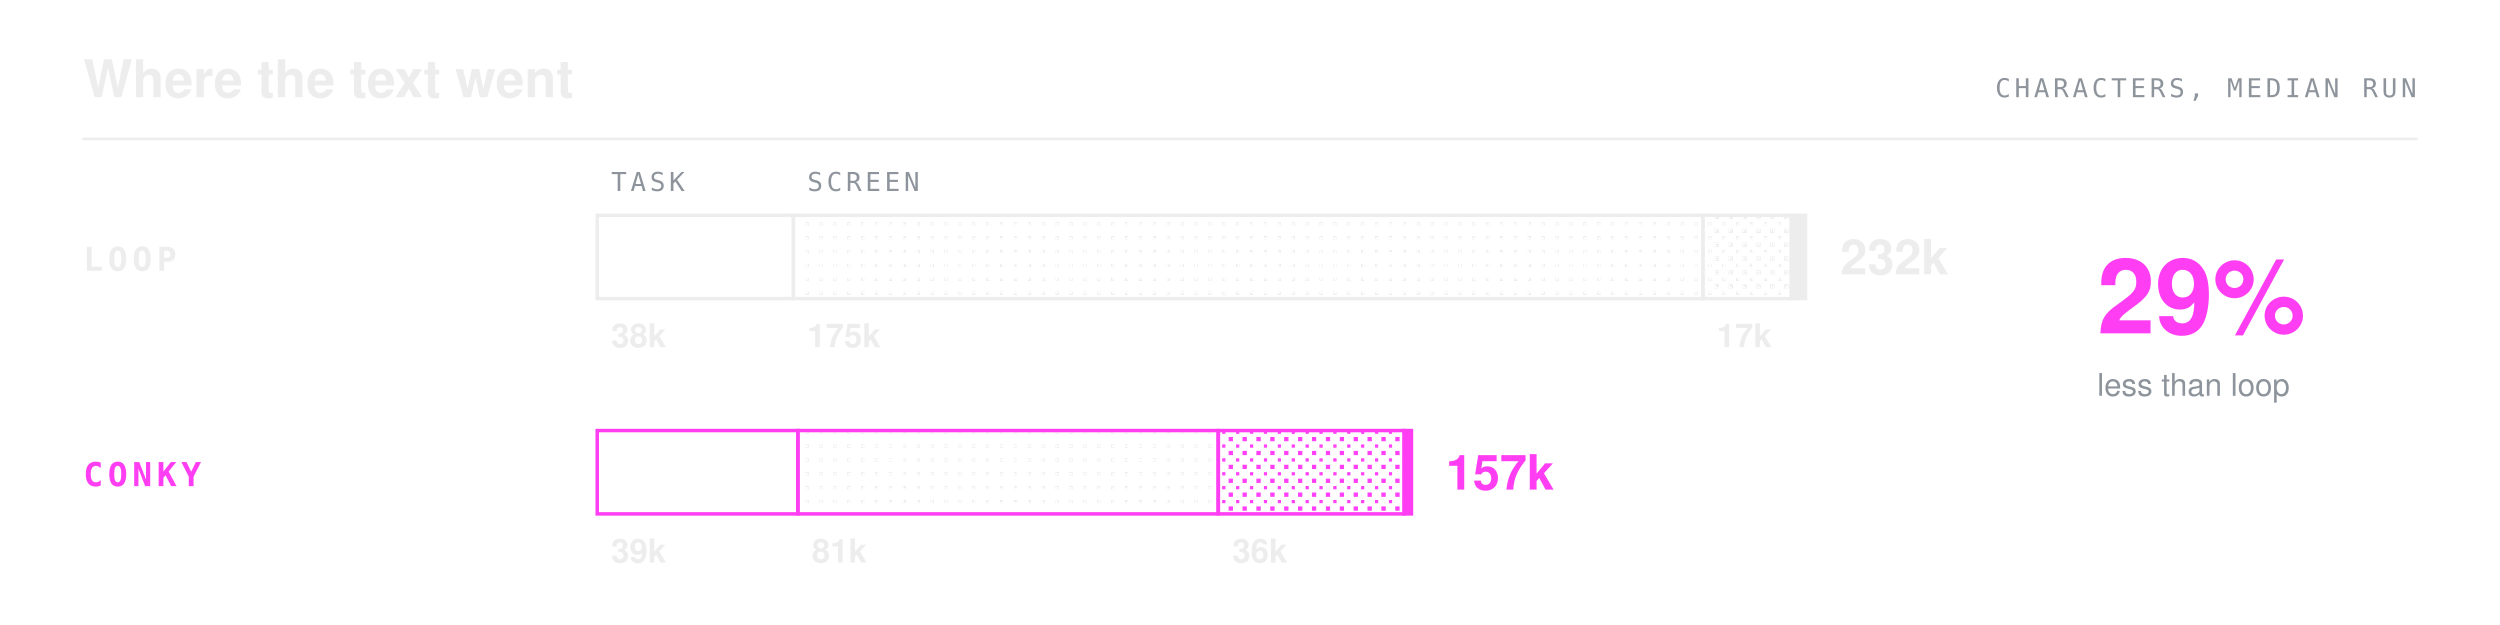
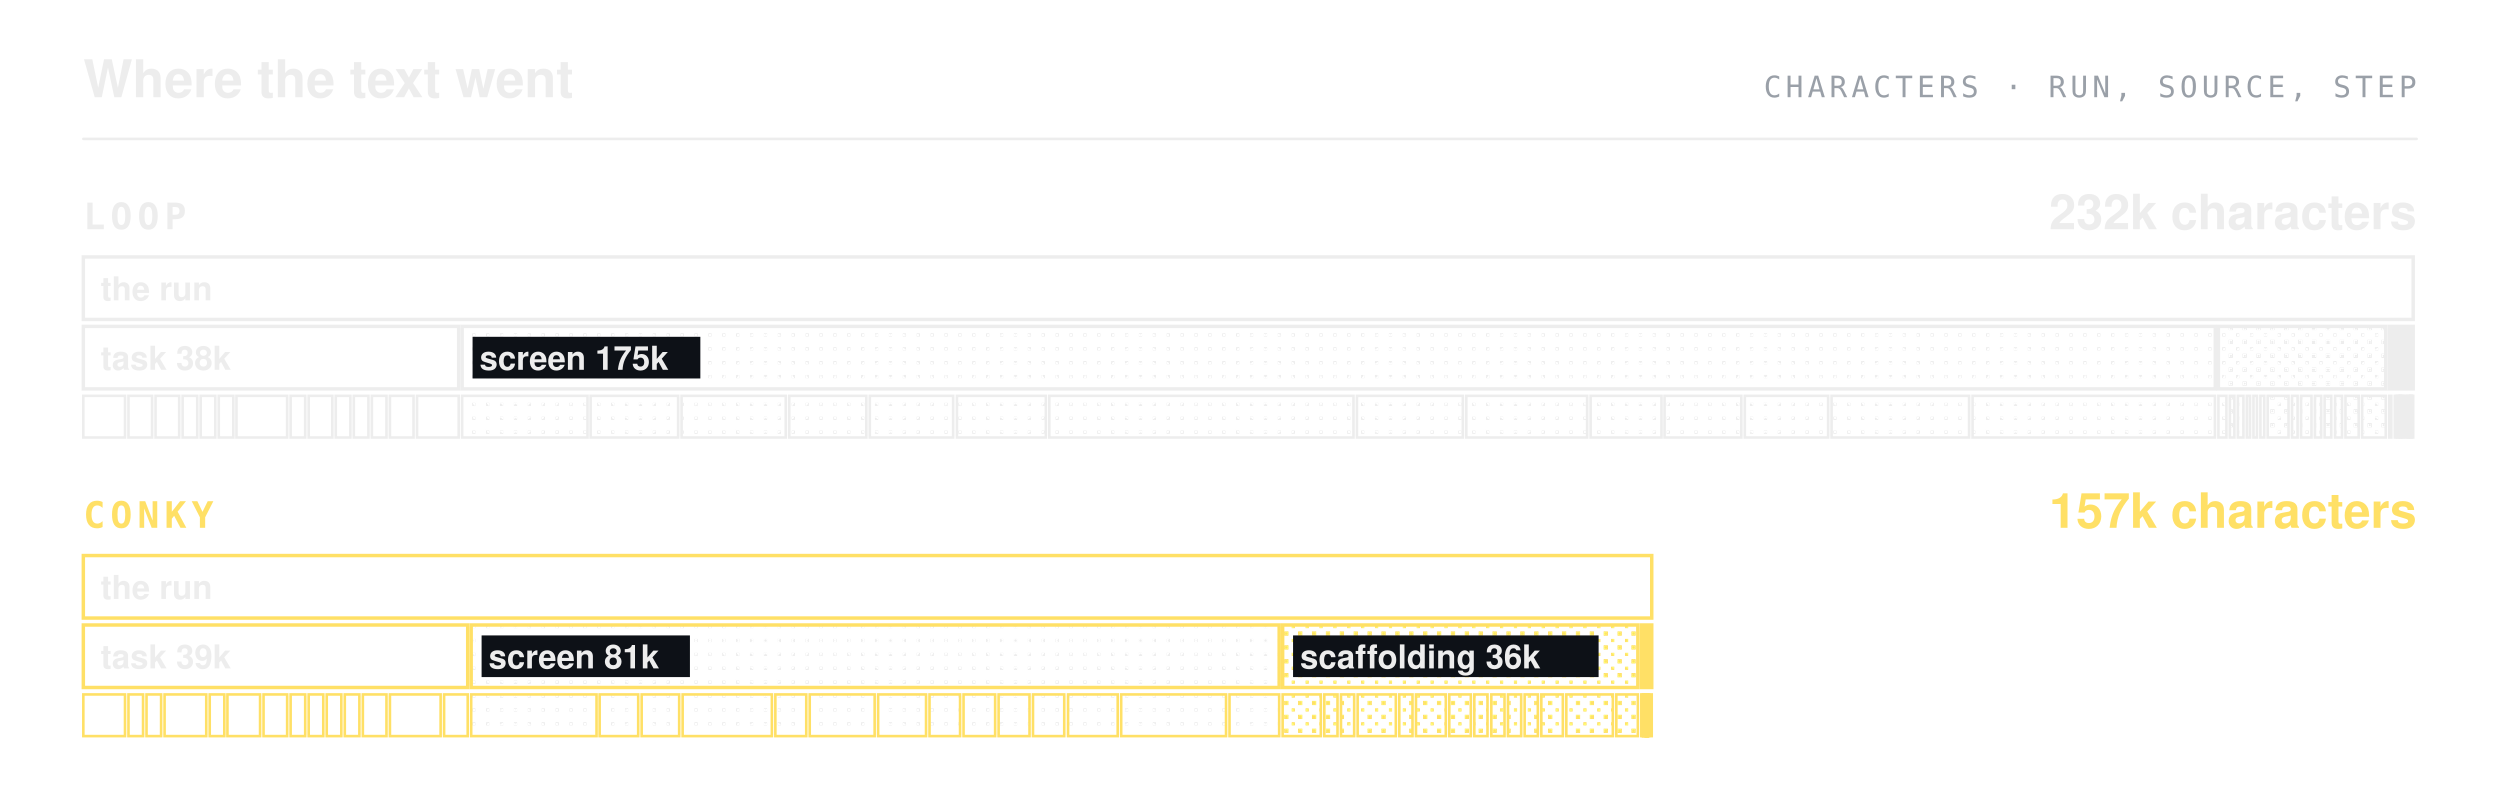
- <svg xmlns="http://www.w3.org/2000/svg" width="720" height="180" viewBox="0 0 720 180" role="img" aria-label="Text sent in the median run of each harness, cut by where it came from.">
+ <svg xmlns="http://www.w3.org/2000/svg" width="720" height="226" viewBox="0 0 720 226" role="img" aria-label="Text sent in the median run of each harness: the run, its sources, each step.">
  <defs>
    <pattern id="dots" width="4" height="4" patternUnits="userSpaceOnUse">
      <path d="M0 0h1v1h-1z" fill="#EDEDED" shape-rendering="crispEdges" />
    </pattern>
    <pattern id="dense" width="4" height="4" patternUnits="userSpaceOnUse">
      <path d="M0 0h1v1h-1zM2 2h1v1h-1z" fill="#EDEDED" shape-rendering="crispEdges" />
    </pattern>
    <pattern id="dense-accent" width="4" height="4" patternUnits="userSpaceOnUse">
-       <path d="M0 0h1v1h-1zM2 2h1v1h-1z" fill="#FF3DF2" shape-rendering="crispEdges" />
+       <path d="M0 0h1v1h-1zM2 2h1v1h-1z" fill="#FFE066" shape-rendering="crispEdges" />
    </pattern>
  </defs>
  <text x="24.0" y="28.0" font-family="-apple-system, BlinkMacSystemFont, 'Segoe UI', Helvetica, Arial, sans-serif" font-size="15" font-weight="bold" text-anchor="start" fill="#EDEDED">Where the text went</text>
-   <text x="696.0" y="28.0" font-family="ui-monospace, SFMono-Regular, Menlo, Consolas, monospace" font-size="7.5" font-weight="normal" text-anchor="end" fill="#8E949C" letter-spacing="0.14em">CHARACTERS, MEDIAN RUN</text>
+   <text x="696.0" y="28.0" font-family="ui-monospace, SFMono-Regular, Menlo, Consolas, monospace" font-size="8.5" font-weight="normal" text-anchor="end" fill="#9AA0A8" letter-spacing="0.14em">CHARACTERS · RUN, SOURCE, STEP</text>
  <line x1="24.0" y1="40.0" x2="696.0" y2="40.0" stroke="#EDEDED" stroke-width="0.75" stroke-linecap="round" />
-   <text x="24.0" y="78.0" font-family="ui-monospace, SFMono-Regular, Menlo, Consolas, monospace" font-size="9.5" font-weight="bold" text-anchor="start" fill="#EDEDED" letter-spacing="0.14em">LOOP</text>
-   <rect x="172.0" y="62.0" width="56.5" height="24.0" fill="none" stroke="#EDEDED" stroke-width="1.0" />
-   <text x="176.0" y="100.0" font-family="-apple-system, BlinkMacSystemFont, 'Segoe UI', Helvetica, Arial, sans-serif" font-size="9.5" font-weight="bold" text-anchor="start" fill="#EDEDED">38k</text>
-   <text x="176.0" y="55.0" font-family="ui-monospace, SFMono-Regular, Menlo, Consolas, monospace" font-size="7.5" font-weight="normal" text-anchor="start" fill="#8E949C" letter-spacing="0.14em">TASK</text>
-   <rect x="228.5" y="62.0" width="262.0" height="24.0" fill="url(#dots)" stroke="#EDEDED" stroke-width="1.0" />
-   <text x="232.5" y="100.0" font-family="-apple-system, BlinkMacSystemFont, 'Segoe UI', Helvetica, Arial, sans-serif" font-size="9.5" font-weight="bold" text-anchor="start" fill="#EDEDED">175k</text>
-   <text x="232.5" y="55.0" font-family="ui-monospace, SFMono-Regular, Menlo, Consolas, monospace" font-size="7.5" font-weight="normal" text-anchor="start" fill="#8E949C" letter-spacing="0.14em">SCREEN</text>
-   <rect x="490.4" y="62.0" width="25.5" height="24.0" fill="url(#dense)" stroke="#EDEDED" stroke-width="1.0" />
-   <text x="494.4" y="100.0" font-family="-apple-system, BlinkMacSystemFont, 'Segoe UI', Helvetica, Arial, sans-serif" font-size="9.5" font-weight="bold" text-anchor="start" fill="#EDEDED">17k</text>
-   <rect x="515.9" y="62.0" width="4.1" height="24.0" fill="#EDEDED" stroke="#EDEDED" stroke-width="1.0" />
-   <text x="530.0" y="79.0" font-family="-apple-system, BlinkMacSystemFont, 'Segoe UI', Helvetica, Arial, sans-serif" font-size="14" font-weight="bold" text-anchor="start" fill="#EDEDED">232k</text>
-   <text x="24.0" y="140.0" font-family="ui-monospace, SFMono-Regular, Menlo, Consolas, monospace" font-size="9.5" font-weight="bold" text-anchor="start" fill="#FF3DF2" letter-spacing="0.14em">CONKY</text>
-   <rect x="172.0" y="124.0" width="57.8" height="24.0" fill="none" stroke="#FF3DF2" stroke-width="1.0" />
-   <text x="176.0" y="162.0" font-family="-apple-system, BlinkMacSystemFont, 'Segoe UI', Helvetica, Arial, sans-serif" font-size="9.5" font-weight="bold" text-anchor="start" fill="#EDEDED">39k</text>
-   <rect x="229.8" y="124.0" width="121.0" height="24.0" fill="url(#dots)" stroke="#FF3DF2" stroke-width="1.0" />
-   <text x="233.8" y="162.0" font-family="-apple-system, BlinkMacSystemFont, 'Segoe UI', Helvetica, Arial, sans-serif" font-size="9.5" font-weight="bold" text-anchor="start" fill="#EDEDED">81k</text>
-   <rect x="350.9" y="124.0" width="53.5" height="24.0" fill="url(#dense-accent)" stroke="#FF3DF2" stroke-width="1.0" />
-   <text x="354.9" y="162.0" font-family="-apple-system, BlinkMacSystemFont, 'Segoe UI', Helvetica, Arial, sans-serif" font-size="9.5" font-weight="bold" text-anchor="start" fill="#EDEDED">36k</text>
-   <rect x="404.4" y="124.0" width="2.1" height="24.0" fill="#FF3DF2" stroke="#FF3DF2" stroke-width="1.0" />
-   <text x="416.4" y="141.0" font-family="-apple-system, BlinkMacSystemFont, 'Segoe UI', Helvetica, Arial, sans-serif" font-size="14" font-weight="bold" text-anchor="start" fill="#FF3DF2">157k</text>
-   <text x="604.0" y="96.0" font-family="-apple-system, BlinkMacSystemFont, 'Segoe UI', Helvetica, Arial, sans-serif" font-size="30" font-weight="bold" text-anchor="start" fill="#FF3DF2">29%</text>
-   <text x="604.0" y="114.0" font-family="-apple-system, BlinkMacSystemFont, 'Segoe UI', Helvetica, Arial, sans-serif" font-size="9" font-weight="normal" text-anchor="start" fill="#8E949C">less than loop</text>
+   <text x="24.0" y="66.0" font-family="ui-monospace, SFMono-Regular, Menlo, Consolas, monospace" font-size="10.5" font-weight="bold" text-anchor="start" fill="#EDEDED" letter-spacing="0.14em">LOOP</text>
+   <text x="696.0" y="66.0" font-family="-apple-system, BlinkMacSystemFont, 'Segoe UI', Helvetica, Arial, sans-serif" font-size="14" font-weight="bold" text-anchor="end" fill="#EDEDED">232k characters</text>
+   <rect x="24.0" y="74.0" width="671.0" height="18.0" fill="none" stroke="#EDEDED" stroke-width="1.0" />
+   <text x="29.0" y="86.5" font-family="-apple-system, BlinkMacSystemFont, 'Segoe UI', Helvetica, Arial, sans-serif" font-size="9.5" font-weight="bold" text-anchor="start" fill="#EDEDED">the run</text>
+   <rect x="24.0" y="94.0" width="108.1" height="18.0" fill="none" stroke="#EDEDED" stroke-width="1.0" />
+   <text x="29.0" y="106.5" font-family="-apple-system, BlinkMacSystemFont, 'Segoe UI', Helvetica, Arial, sans-serif" font-size="9.5" font-weight="bold" text-anchor="start" fill="#EDEDED">task 38k</text>
+   <rect x="24.0" y="114.0" width="12.0" height="12.0" fill="none" stroke="#EDEDED" stroke-width="0.75" />
+   <rect x="37.0" y="114.0" width="6.8" height="12.0" fill="none" stroke="#EDEDED" stroke-width="0.75" />
+   <rect x="44.8" y="114.0" width="6.8" height="12.0" fill="none" stroke="#EDEDED" stroke-width="0.75" />
+   <rect x="52.6" y="114.0" width="4.2" height="12.0" fill="none" stroke="#EDEDED" stroke-width="0.75" />
+   <rect x="57.8" y="114.0" width="4.2" height="12.0" fill="none" stroke="#EDEDED" stroke-width="0.75" />
+   <rect x="63.0" y="114.0" width="4.2" height="12.0" fill="none" stroke="#EDEDED" stroke-width="0.75" />
+   <rect x="68.1" y="114.0" width="14.6" height="12.0" fill="none" stroke="#EDEDED" stroke-width="0.75" />
+   <rect x="83.7" y="114.0" width="4.2" height="12.0" fill="none" stroke="#EDEDED" stroke-width="0.75" />
+   <rect x="88.9" y="114.0" width="6.8" height="12.0" fill="none" stroke="#EDEDED" stroke-width="0.75" />
+   <rect x="96.7" y="114.0" width="4.2" height="12.0" fill="none" stroke="#EDEDED" stroke-width="0.75" />
+   <rect x="101.9" y="114.0" width="4.2" height="12.0" fill="none" stroke="#EDEDED" stroke-width="0.75" />
+   <rect x="107.1" y="114.0" width="4.2" height="12.0" fill="none" stroke="#EDEDED" stroke-width="0.75" />
+   <rect x="112.3" y="114.0" width="6.8" height="12.0" fill="none" stroke="#EDEDED" stroke-width="0.75" />
+   <rect x="120.1" y="114.0" width="12.0" height="12.0" fill="none" stroke="#EDEDED" stroke-width="0.75" />
+   <rect x="133.1" y="94.0" width="504.9" height="18.0" fill="url(#dots)" stroke="#EDEDED" stroke-width="1.0" />
+   <rect x="136.1" y="97.0" width="65.6" height="12.0" fill="#0D1117" stroke="none" stroke-width="0.75" />
+   <text x="138.1" y="106.5" font-family="-apple-system, BlinkMacSystemFont, 'Segoe UI', Helvetica, Arial, sans-serif" font-size="9.5" font-weight="bold" text-anchor="start" fill="#EDEDED">screen 175k</text>
+   <rect x="133.1" y="114.0" width="36.1" height="12.0" fill="url(#dots)" stroke="#EDEDED" stroke-width="0.75" />
+   <rect x="170.1" y="114.0" width="25.2" height="12.0" fill="url(#dots)" stroke="#EDEDED" stroke-width="0.75" />
+   <rect x="196.3" y="114.0" width="30.0" height="12.0" fill="url(#dots)" stroke="#EDEDED" stroke-width="0.75" />
+   <rect x="227.3" y="114.0" width="22.2" height="12.0" fill="url(#dots)" stroke="#EDEDED" stroke-width="0.75" />
+   <rect x="250.5" y="114.0" width="24.0" height="12.0" fill="url(#dots)" stroke="#EDEDED" stroke-width="0.75" />
+   <rect x="275.6" y="114.0" width="25.6" height="12.0" fill="url(#dots)" stroke="#EDEDED" stroke-width="0.75" />
+   <rect x="302.2" y="114.0" width="87.6" height="12.0" fill="url(#dots)" stroke="#EDEDED" stroke-width="0.75" />
+   <rect x="390.8" y="114.0" width="30.5" height="12.0" fill="url(#dots)" stroke="#EDEDED" stroke-width="0.75" />
+   <rect x="422.3" y="114.0" width="34.8" height="12.0" fill="url(#dots)" stroke="#EDEDED" stroke-width="0.75" />
+   <rect x="458.1" y="114.0" width="20.4" height="12.0" fill="url(#dots)" stroke="#EDEDED" stroke-width="0.75" />
+   <rect x="479.4" y="114.0" width="22.1" height="12.0" fill="url(#dots)" stroke="#EDEDED" stroke-width="0.75" />
+   <rect x="502.5" y="114.0" width="24.0" height="12.0" fill="url(#dots)" stroke="#EDEDED" stroke-width="0.75" />
+   <rect x="527.5" y="114.0" width="39.6" height="12.0" fill="url(#dots)" stroke="#EDEDED" stroke-width="0.75" />
+   <rect x="568.1" y="114.0" width="69.8" height="12.0" fill="url(#dots)" stroke="#EDEDED" stroke-width="0.75" />
+   <rect x="638.9" y="94.0" width="48.2" height="18.0" fill="url(#dense)" stroke="#EDEDED" stroke-width="1.0" />
+   <rect x="638.9" y="114.0" width="2.3" height="12.0" fill="url(#dense)" stroke="#EDEDED" stroke-width="0.75" />
+   <rect x="642.2" y="114.0" width="1.3" height="12.0" fill="url(#dense)" stroke="#EDEDED" stroke-width="0.75" />
+   <rect x="644.5" y="114.0" width="1.6" height="12.0" fill="url(#dense)" stroke="#EDEDED" stroke-width="0.75" />
+   <rect x="647.1" y="114.0" width="0.9" height="12.0" fill="url(#dense)" stroke="#EDEDED" stroke-width="0.75" />
+   <rect x="649.0" y="114.0" width="1.0" height="12.0" fill="url(#dense)" stroke="#EDEDED" stroke-width="0.75" />
+   <rect x="651.0" y="114.0" width="1.1" height="12.0" fill="url(#dense)" stroke="#EDEDED" stroke-width="0.75" />
+   <rect x="653.1" y="114.0" width="6.0" height="12.0" fill="url(#dense)" stroke="#EDEDED" stroke-width="0.75" />
+   <rect x="660.1" y="114.0" width="1.6" height="12.0" fill="url(#dense)" stroke="#EDEDED" stroke-width="0.75" />
+   <rect x="662.7" y="114.0" width="3.0" height="12.0" fill="url(#dense)" stroke="#EDEDED" stroke-width="0.75" />
+   <rect x="666.7" y="114.0" width="1.8" height="12.0" fill="url(#dense)" stroke="#EDEDED" stroke-width="0.75" />
+   <rect x="669.5" y="114.0" width="1.9" height="12.0" fill="url(#dense)" stroke="#EDEDED" stroke-width="0.75" />
+   <rect x="672.5" y="114.0" width="2.0" height="12.0" fill="url(#dense)" stroke="#EDEDED" stroke-width="0.75" />
+   <rect x="675.5" y="114.0" width="3.8" height="12.0" fill="url(#dense)" stroke="#EDEDED" stroke-width="0.75" />
+   <rect x="680.3" y="114.0" width="6.8" height="12.0" fill="url(#dense)" stroke="#EDEDED" stroke-width="0.75" />
+   <rect x="688.1" y="94.0" width="6.9" height="18.0" fill="#EDEDED" stroke="#EDEDED" stroke-width="1.0" />
+   <rect x="688.1" y="114.0" width="0.6" height="12.0" fill="#EDEDED" stroke="#EDEDED" stroke-width="0.75" />
+   <rect x="689.7" y="114.0" width="0.3" height="12.0" fill="#EDEDED" stroke="#EDEDED" stroke-width="0.75" />
+   <rect x="690.3" y="114.0" width="0.3" height="12.0" fill="#EDEDED" stroke="#EDEDED" stroke-width="0.75" />
+   <rect x="690.9" y="114.0" width="0.3" height="12.0" fill="#EDEDED" stroke="#EDEDED" stroke-width="0.75" />
+   <rect x="690.9" y="114.0" width="0.3" height="12.0" fill="#EDEDED" stroke="#EDEDED" stroke-width="0.75" />
+   <rect x="691.3" y="114.0" width="0.3" height="12.0" fill="#EDEDED" stroke="#EDEDED" stroke-width="0.75" />
+   <rect x="691.3" y="114.0" width="0.3" height="12.0" fill="#EDEDED" stroke="#EDEDED" stroke-width="0.75" />
+   <rect x="691.9" y="114.0" width="0.3" height="12.0" fill="#EDEDED" stroke="#EDEDED" stroke-width="0.75" />
+   <rect x="692.5" y="114.0" width="0.3" height="12.0" fill="#EDEDED" stroke="#EDEDED" stroke-width="0.75" />
+   <rect x="693.2" y="114.0" width="0.3" height="12.0" fill="#EDEDED" stroke="#EDEDED" stroke-width="0.75" />
+   <rect x="693.6" y="114.0" width="0.3" height="12.0" fill="#EDEDED" stroke="#EDEDED" stroke-width="0.75" />
+   <rect x="694.2" y="114.0" width="0.3" height="12.0" fill="#EDEDED" stroke="#EDEDED" stroke-width="0.75" />
+   <rect x="694.3" y="114.0" width="0.3" height="12.0" fill="#EDEDED" stroke="#EDEDED" stroke-width="0.75" />
+   <rect x="694.3" y="114.0" width="0.7" height="12.0" fill="#EDEDED" stroke="#EDEDED" stroke-width="0.75" />
+   <text x="24.0" y="152.0" font-family="ui-monospace, SFMono-Regular, Menlo, Consolas, monospace" font-size="10.5" font-weight="bold" text-anchor="start" fill="#FFE066" letter-spacing="0.14em">CONKY</text>
+   <text x="696.0" y="152.0" font-family="-apple-system, BlinkMacSystemFont, 'Segoe UI', Helvetica, Arial, sans-serif" font-size="14" font-weight="bold" text-anchor="end" fill="#FFE066">157k characters</text>
+   <rect x="24.0" y="160.0" width="451.7" height="18.0" fill="none" stroke="#FFE066" stroke-width="1.0" />
+   <text x="29.0" y="172.5" font-family="-apple-system, BlinkMacSystemFont, 'Segoe UI', Helvetica, Arial, sans-serif" font-size="9.5" font-weight="bold" text-anchor="start" fill="#EDEDED">the run</text>
+   <rect x="24.0" y="180.0" width="110.7" height="18.0" fill="none" stroke="#FFE066" stroke-width="1.0" />
+   <text x="29.0" y="192.5" font-family="-apple-system, BlinkMacSystemFont, 'Segoe UI', Helvetica, Arial, sans-serif" font-size="9.5" font-weight="bold" text-anchor="start" fill="#EDEDED">task 39k</text>
+   <rect x="24.0" y="200.0" width="12.0" height="12.0" fill="none" stroke="#FFE066" stroke-width="0.75" />
+   <rect x="37.0" y="200.0" width="4.2" height="12.0" fill="none" stroke="#FFE066" stroke-width="0.75" />
+   <rect x="42.2" y="200.0" width="4.2" height="12.0" fill="none" stroke="#FFE066" stroke-width="0.75" />
+   <rect x="47.4" y="200.0" width="12.0" height="12.0" fill="none" stroke="#FFE066" stroke-width="0.75" />
+   <rect x="60.4" y="200.0" width="4.2" height="12.0" fill="none" stroke="#FFE066" stroke-width="0.75" />
+   <rect x="65.5" y="200.0" width="9.4" height="12.0" fill="none" stroke="#FFE066" stroke-width="0.75" />
+   <rect x="75.9" y="200.0" width="6.8" height="12.0" fill="none" stroke="#FFE066" stroke-width="0.75" />
+   <rect x="83.7" y="200.0" width="4.2" height="12.0" fill="none" stroke="#FFE066" stroke-width="0.75" />
+   <rect x="88.9" y="200.0" width="4.2" height="12.0" fill="none" stroke="#FFE066" stroke-width="0.75" />
+   <rect x="94.1" y="200.0" width="4.2" height="12.0" fill="none" stroke="#FFE066" stroke-width="0.75" />
+   <rect x="99.3" y="200.0" width="4.2" height="12.0" fill="none" stroke="#FFE066" stroke-width="0.75" />
+   <rect x="104.5" y="200.0" width="6.8" height="12.0" fill="none" stroke="#FFE066" stroke-width="0.75" />
+   <rect x="112.3" y="200.0" width="14.6" height="12.0" fill="none" stroke="#FFE066" stroke-width="0.75" />
+   <rect x="127.9" y="200.0" width="6.8" height="12.0" fill="none" stroke="#FFE066" stroke-width="0.75" />
+   <rect x="135.7" y="180.0" width="232.7" height="18.0" fill="url(#dots)" stroke="#FFE066" stroke-width="1.0" />
+   <rect x="138.7" y="183.0" width="60.0" height="12.0" fill="#0D1117" stroke="none" stroke-width="0.75" />
+   <text x="140.7" y="192.5" font-family="-apple-system, BlinkMacSystemFont, 'Segoe UI', Helvetica, Arial, sans-serif" font-size="9.5" font-weight="bold" text-anchor="start" fill="#EDEDED">screen 81k</text>
+   <rect x="135.7" y="200.0" width="36.1" height="12.0" fill="url(#dots)" stroke="#FFE066" stroke-width="0.75" />
+   <rect x="172.7" y="200.0" width="11.1" height="12.0" fill="url(#dots)" stroke="#FFE066" stroke-width="0.75" />
+   <rect x="184.8" y="200.0" width="10.8" height="12.0" fill="url(#dots)" stroke="#FFE066" stroke-width="0.75" />
+   <rect x="196.6" y="200.0" width="25.7" height="12.0" fill="url(#dots)" stroke="#FFE066" stroke-width="0.75" />
+   <rect x="223.3" y="200.0" width="8.9" height="12.0" fill="url(#dots)" stroke="#FFE066" stroke-width="0.75" />
+   <rect x="233.2" y="200.0" width="18.7" height="12.0" fill="url(#dots)" stroke="#FFE066" stroke-width="0.75" />
+   <rect x="252.9" y="200.0" width="13.8" height="12.0" fill="url(#dots)" stroke="#FFE066" stroke-width="0.75" />
+   <rect x="267.7" y="200.0" width="8.8" height="12.0" fill="url(#dots)" stroke="#FFE066" stroke-width="0.75" />
+   <rect x="277.5" y="200.0" width="9.1" height="12.0" fill="url(#dots)" stroke="#FFE066" stroke-width="0.75" />
+   <rect x="287.6" y="200.0" width="8.9" height="12.0" fill="url(#dots)" stroke="#FFE066" stroke-width="0.75" />
+   <rect x="297.5" y="200.0" width="9.0" height="12.0" fill="url(#dots)" stroke="#FFE066" stroke-width="0.75" />
+   <rect x="307.6" y="200.0" width="14.3" height="12.0" fill="url(#dots)" stroke="#FFE066" stroke-width="0.75" />
+   <rect x="322.9" y="200.0" width="30.2" height="12.0" fill="url(#dots)" stroke="#FFE066" stroke-width="0.75" />
+   <rect x="354.1" y="200.0" width="14.3" height="12.0" fill="url(#dots)" stroke="#FFE066" stroke-width="0.75" />
+   <rect x="369.4" y="180.0" width="102.3" height="18.0" fill="url(#dense-accent)" stroke="#FFE066" stroke-width="1.0" />
+   <rect x="372.4" y="183.0" width="88.0" height="12.0" fill="#0D1117" stroke="none" stroke-width="0.75" />
+   <text x="374.4" y="192.5" font-family="-apple-system, BlinkMacSystemFont, 'Segoe UI', Helvetica, Arial, sans-serif" font-size="9.5" font-weight="bold" text-anchor="start" fill="#EDEDED">scaffolding 36k</text>
+   <rect x="369.4" y="200.0" width="11.0" height="12.0" fill="url(#dense-accent)" stroke="#FFE066" stroke-width="0.75" />
+   <rect x="381.4" y="200.0" width="3.8" height="12.0" fill="url(#dense-accent)" stroke="#FFE066" stroke-width="0.75" />
+   <rect x="386.2" y="200.0" width="3.8" height="12.0" fill="url(#dense-accent)" stroke="#FFE066" stroke-width="0.75" />
+   <rect x="391.0" y="200.0" width="11.0" height="12.0" fill="url(#dense-accent)" stroke="#FFE066" stroke-width="0.75" />
+   <rect x="403.0" y="200.0" width="3.8" height="12.0" fill="url(#dense-accent)" stroke="#FFE066" stroke-width="0.75" />
+   <rect x="407.8" y="200.0" width="8.6" height="12.0" fill="url(#dense-accent)" stroke="#FFE066" stroke-width="0.75" />
+   <rect x="417.4" y="200.0" width="6.2" height="12.0" fill="url(#dense-accent)" stroke="#FFE066" stroke-width="0.75" />
+   <rect x="424.6" y="200.0" width="3.8" height="12.0" fill="url(#dense-accent)" stroke="#FFE066" stroke-width="0.75" />
+   <rect x="429.5" y="200.0" width="3.8" height="12.0" fill="url(#dense-accent)" stroke="#FFE066" stroke-width="0.75" />
+   <rect x="434.3" y="200.0" width="3.8" height="12.0" fill="url(#dense-accent)" stroke="#FFE066" stroke-width="0.75" />
+   <rect x="439.1" y="200.0" width="3.8" height="12.0" fill="url(#dense-accent)" stroke="#FFE066" stroke-width="0.75" />
+   <rect x="443.9" y="200.0" width="6.2" height="12.0" fill="url(#dense-accent)" stroke="#FFE066" stroke-width="0.75" />
+   <rect x="451.1" y="200.0" width="13.4" height="12.0" fill="url(#dense-accent)" stroke="#FFE066" stroke-width="0.75" />
+   <rect x="465.5" y="200.0" width="6.2" height="12.0" fill="url(#dense-accent)" stroke="#FFE066" stroke-width="0.75" />
+   <rect x="472.7" y="180.0" width="3.0" height="18.0" fill="#FFE066" stroke="#FFE066" stroke-width="1.0" />
+   <rect x="472.7" y="200.0" width="0.3" height="12.0" fill="#FFE066" stroke="#FFE066" stroke-width="0.75" />
+   <rect x="473.2" y="200.0" width="0.3" height="12.0" fill="#FFE066" stroke="#FFE066" stroke-width="0.75" />
+   <rect x="473.2" y="200.0" width="0.3" height="12.0" fill="#FFE066" stroke="#FFE066" stroke-width="0.75" />
+   <rect x="473.8" y="200.0" width="0.3" height="12.0" fill="#FFE066" stroke="#FFE066" stroke-width="0.75" />
+   <rect x="473.8" y="200.0" width="0.3" height="12.0" fill="#FFE066" stroke="#FFE066" stroke-width="0.75" />
+   <rect x="474.1" y="200.0" width="0.3" height="12.0" fill="#FFE066" stroke="#FFE066" stroke-width="0.75" />
+   <rect x="474.2" y="200.0" width="0.3" height="12.0" fill="#FFE066" stroke="#FFE066" stroke-width="0.75" />
+   <rect x="474.2" y="200.0" width="0.3" height="12.0" fill="#FFE066" stroke="#FFE066" stroke-width="0.75" />
+   <rect x="474.2" y="200.0" width="0.3" height="12.0" fill="#FFE066" stroke="#FFE066" stroke-width="0.75" />
+   <rect x="474.2" y="200.0" width="0.3" height="12.0" fill="#FFE066" stroke="#FFE066" stroke-width="0.75" />
+   <rect x="474.2" y="200.0" width="0.3" height="12.0" fill="#FFE066" stroke="#FFE066" stroke-width="0.75" />
+   <rect x="474.2" y="200.0" width="0.3" height="12.0" fill="#FFE066" stroke="#FFE066" stroke-width="0.75" />
+   <rect x="474.6" y="200.0" width="0.3" height="12.0" fill="#FFE066" stroke="#FFE066" stroke-width="0.75" />
+   <rect x="475.3" y="200.0" width="0.4" height="12.0" fill="#FFE066" stroke="#FFE066" stroke-width="0.75" />
</svg>
